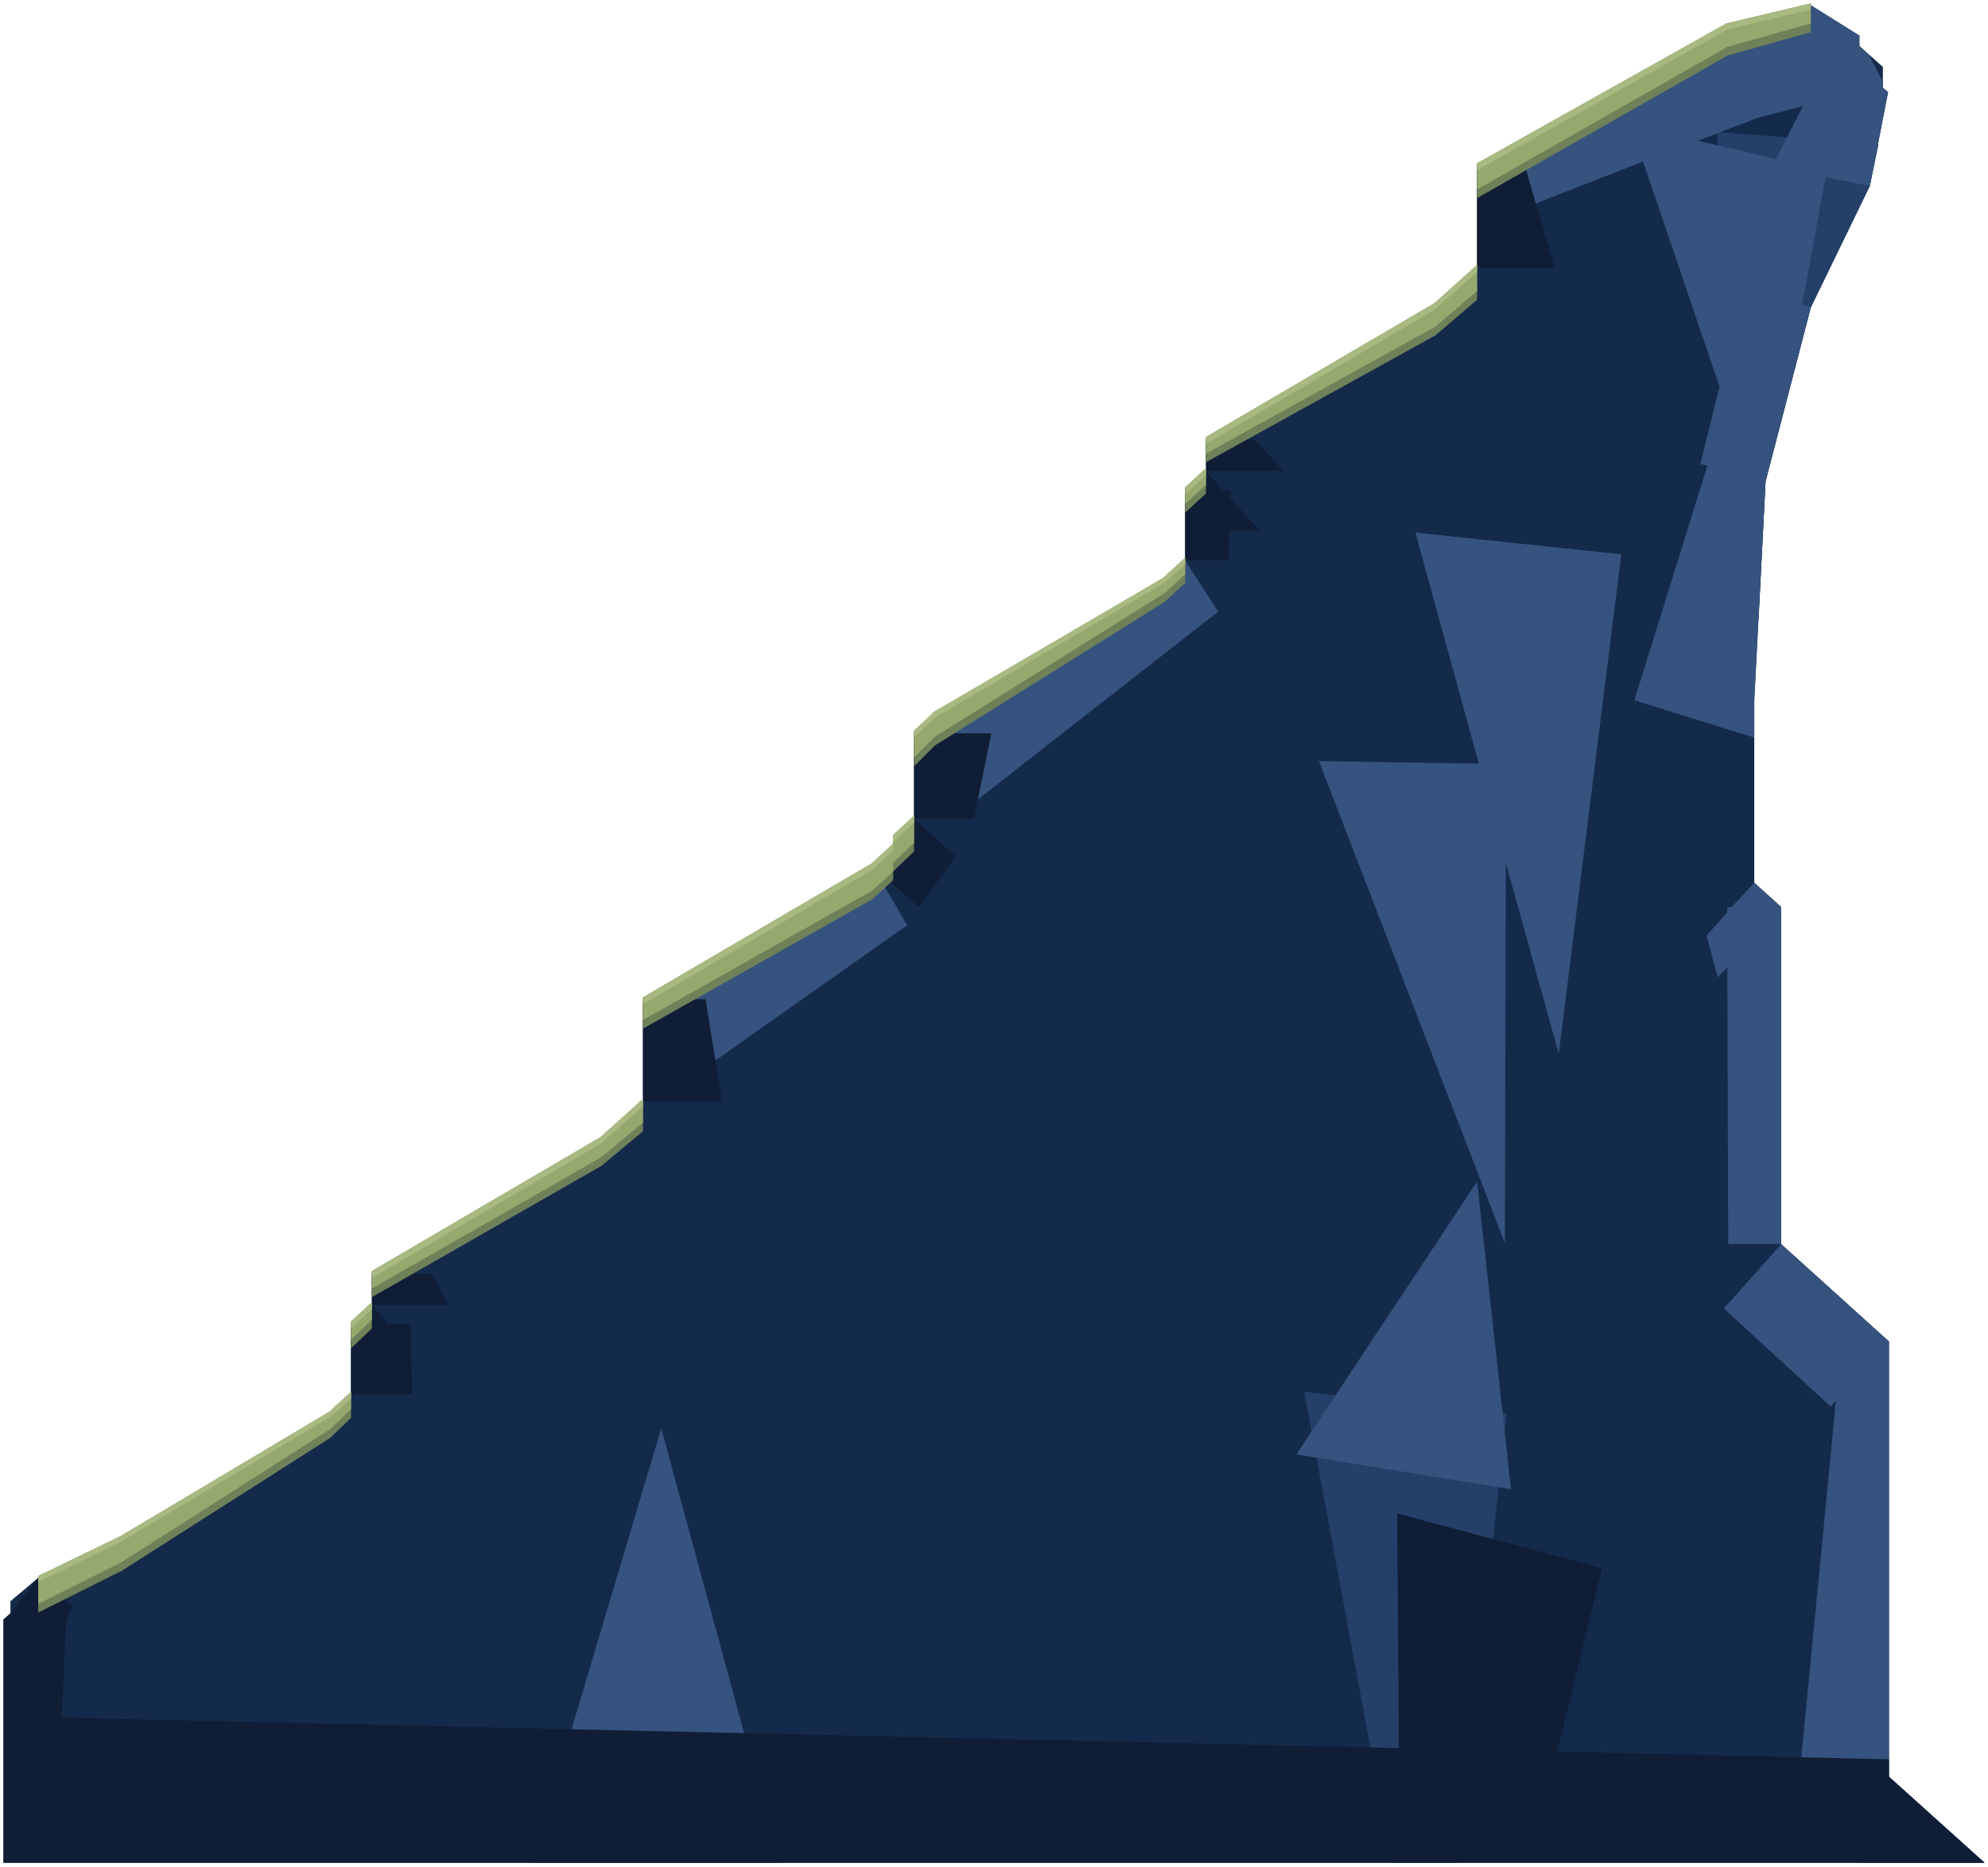
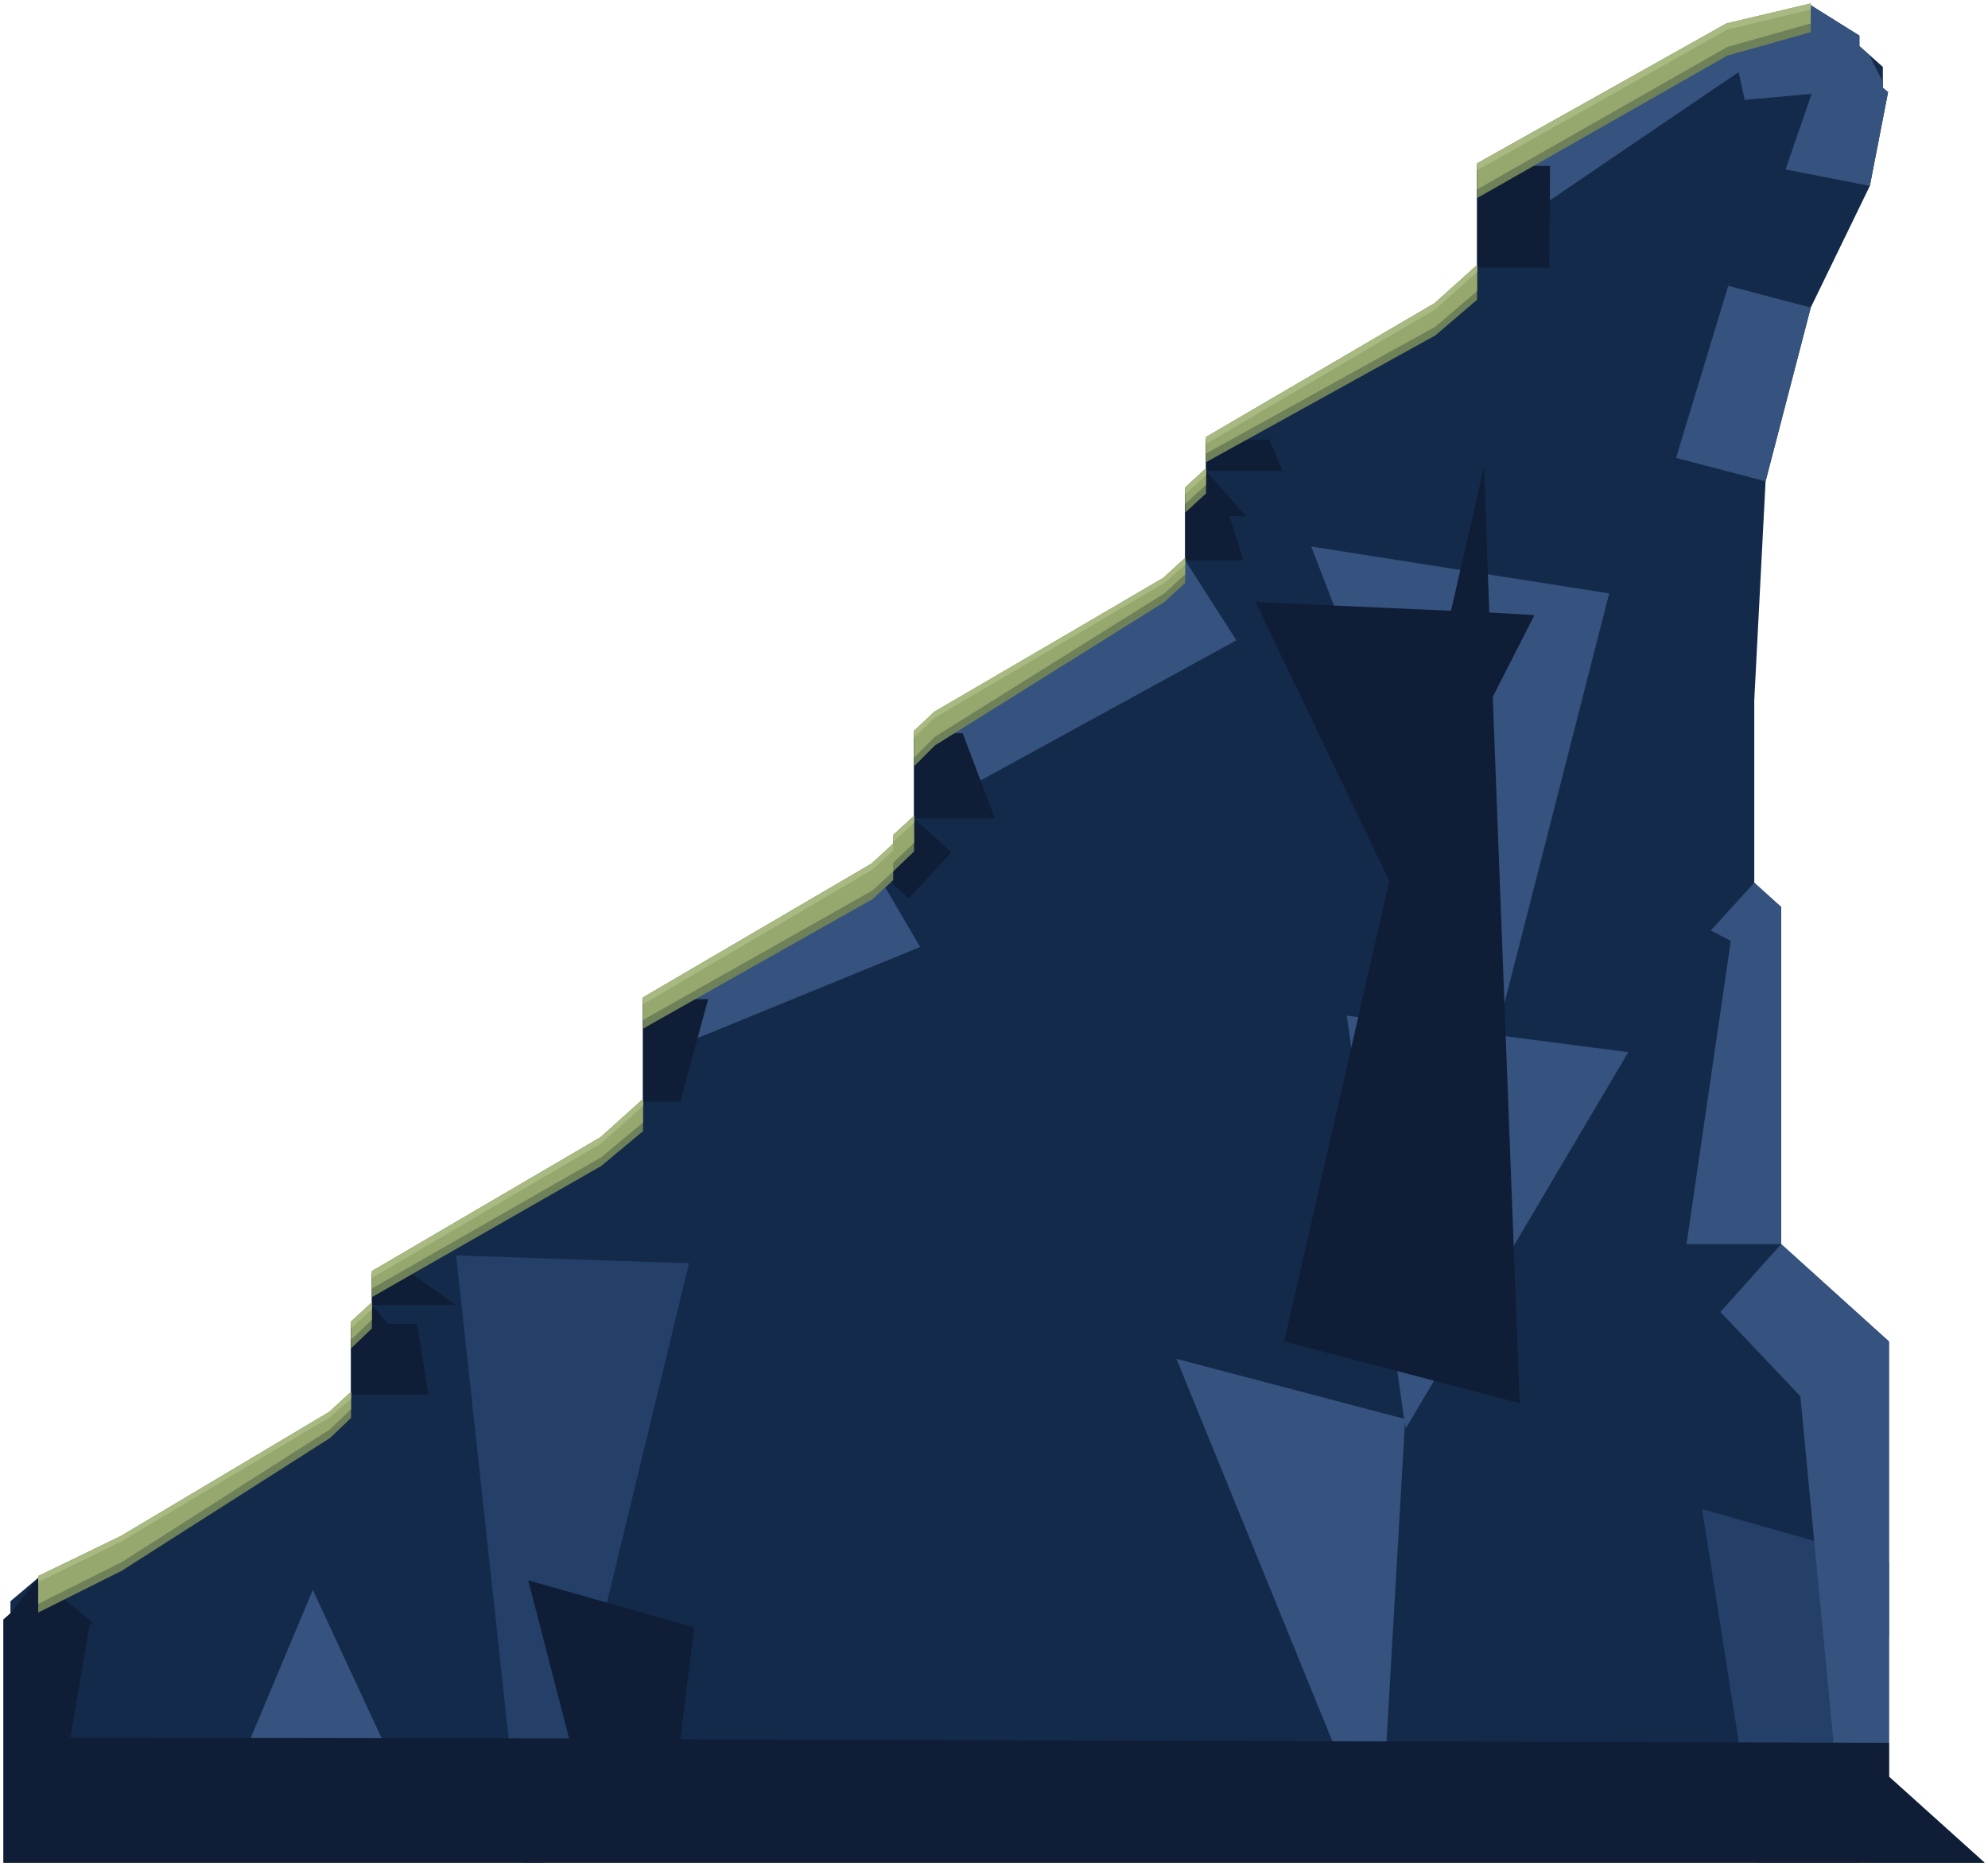
<svg xmlns="http://www.w3.org/2000/svg" width="2288" height="2148" viewBox="516 5556 2288 2148">
  <path d="M560 7372 L528 7399 L528 7413 L520 7420 L520 7700 L2800 7700 L2690 7601 L2690 7100 L2566 6988 L2566 6600 L2535 6572 L2535 6362 L2548 6110 L2600 5910 L2668 5770 L2689 5662 L2683 5657 L2683 5633 L2656 5609 L2656 5597 L2600 5562 L2504 5584 L2216 5747 L2216 5864 L2168 5907 L1904 6062 L1904 6098 L1880 6120 L1880 6201 L1856 6222 L1592 6377 L1568 6400 L1568 6498 L1544 6520 L1544 6530 L1520 6552 L1256 6706 L1256 6824 L1208 6867 L944 7022 L944 7058 L920 7080 L920 7161 L896 7182 L656 7326 Z" fill="#142a4b" />
-   <path d="M2194 7700 L2250 7183 L2017 7158 L2118 7700 Z M2548 6110 L2600 5910 L2668 5770 L2678 5722 L2492 5708 L2538 6272 L2540 6269 Z" fill="#244069" />
-   <path d="M1413 7700 L1277 7200 L1128 7700 Z M2800 7700 L2690 7601 L2631 7667 L2656 7700 Z M2690 7100 L2566 6988 L2500 7062 L2623 7175 L2629 7168 L2587 7601 L2690 7601 Z M2566 6600 L2535 6572 L2509 6600 L2504 6600 L2504 6606 L2480 6633 L2493 6681 L2504 6669 L2505 6988 L2566 6988 Z M2535 6362 L2548 6110 L2600 5910 L2590 5907 L2617 5760 L2668 5770 L2689 5662 L2683 5657 L2683 5650 L2667 5619 L2656 5609 L2656 5597 L2600 5562 L2504 5584 L2216 5747 L2248 5804 L2407 5742 L2495 6001 L2473 6090 L2481 6092 L2397 6362 L2535 6405 Z M2538 5692 L2591 5678 L2560 5739 L2470 5718 Z M1856 6222 L1736 6292 L1568 6400 L1625 6489 L1918 6260 L1880 6201 Z M1256 6706 L1309 6798 L1560 6621 L1520 6552 Z M2034 6432 L2248 6987 L2249 6549 L2310 6769 L2382 6194 L2145 6169 L2218 6435 Z M2216 6916 L2008 7230 L2255 7270 Z" fill="#35537e" />
-   <path d="M528 7413 L520 7420 L520 7700 L2800 7700 L2690 7601 L2690 7581 L2308 7572 L2360 7361 L2124 7298 L2126 7568 L587 7533 L592 7424 L599 7404 L560 7372 Z M2216 5864 L2305 5864 L2271 5747 L2216 5747 Z M1904 6098 L1993 6098 L1960 6062 L1904 6062 Z M1880 6120 L1880 6201 L1930 6201 L1931 6167 L1965 6166 L1932 6130 L1932 6120 L1923 6120 L1904 6098 Z M1568 6498 L1637 6498 L1657 6400 L1568 6400 Z M1544 6530 L1520 6552 L1573 6600 L1616 6542 L1568 6498 L1544 6525 Z M1256 6824 L1347 6824 L1328 6706 L1256 6706 Z M944 7058 L1032 7058 L1013 7022 L944 7022 Z M920 7080 L920 7161 L990 7161 L989 7080 L963 7080 L944 7058 Z" fill="#0f1d36" />
+   <path d="M1142 7700 L1309 7010 L1041 7001 L1117 7700 Z M2656 7700 L2690 7439 L2690 7354 L2475 7293 L2539 7700 Z" fill="#244069" />
+   <path d="M2800 7700 L2690 7601 L2622 7676 L2665 7700 Z M2690 7100 L2566 6988 L2496 7066 L2588 7163 L2630 7601 L2690 7601 Z M2566 6600 L2535 6572 L2485 6627 L2508 6639 L2457 6988 L2566 6988 Z M2600 5910 L2505 5885 L2445 6083 L2548 6110 Z M2689 5662 L2683 5657 L2683 5650 L2667 5619 L2656 5609 L2656 5597 L2600 5562 L2504 5584 L2216 5747 L2255 5817 L2517 5639 L2524 5671 L2601 5664 L2571 5751 L2668 5770 Z M1856 6222 L1736 6292 L1568 6400 L1614 6471 L1939 6293 L1880 6201 Z M1256 6706 L1289 6763 L1575 6646 L1520 6552 Z M2368 6239 L2025 6185 L2240 6740 Z M2134 7200 L2390 6767 L2066 6725 L2132 7189 L1870 7120 L2104 7694 L2133 7193 Z M1019 7694 L876 7386 L754 7677 Z" fill="#35537e" />
+   <path d="M528 7413 L520 7420 L520 7700 L2800 7700 L2690 7601 L2690 7562 L1299 7558 L1315 7429 L1124 7375 L1171 7557 L597 7556 L619 7427 L623 7424 L560 7372 Z M2216 5864 L2299 5864 L2300 5747 L2216 5747 Z M1904 6098 L1992 6098 L1977 6062 L1904 6062 Z M1880 6120 L1880 6201 L1947 6201 L1931 6150 L1950 6150 L1904 6098 Z M1568 6498 L1661 6498 L1624 6400 L1568 6400 Z M1544 6530 L1520 6552 L1562 6590 L1611 6537 L1568 6498 L1544 6525 Z M1256 6824 L1299 6824 L1331 6706 L1256 6706 Z M944 7058 L1040 7058 L990 7022 L944 7022 Z M920 7080 L920 7161 L1009 7161 L996 7080 L963 7080 L944 7058 Z M2186 6259 L1961 6249 L2115 6570 L1994 7100 L2265 7171 L2234 6358 L2282 6264 L2230 6261 L2224 6093 Z" fill="#0f1d36" />
  <path d="M2600 5560 L2503 5583 L2216 5744 L2216 5784 L2504 5620 L2600 5593 Z M2216 5861 L2167 5905 L1904 6059 L1904 6088 L2168 5942 L2216 5901 Z M1904 6095 L1880 6117 L1880 6146 L1904 6124 Z M1880 6198 L1855 6221 L1591 6376 L1568 6397 L1568 6438 L1592 6414 L1856 6249 L1880 6227 Z M1568 6495 L1544 6517 L1544 6527 L1519 6550 L1256 6704 L1256 6740 L1520 6591 L1544 6569 L1544 6559 L1568 6536 Z M1256 6821 L1207 6865 L944 7019 L944 7049 L1208 6898 L1256 6858 Z M944 7055 L920 7077 L920 7108 L944 7085 Z M920 7158 L895 7181 L655 7324 L560 7370 L560 7412 L656 7364 L896 7211 L920 7188 Z" fill="#6f8158" />
  <path d="M2600 5560 L2503 5583 L2216 5744 L2216 5774 L2504 5610 L2600 5583 Z M2216 5861 L2167 5905 L1904 6059 L1904 6078 L2168 5932 L2216 5891 Z M1904 6095 L1880 6117 L1880 6136 L1904 6114 Z M1880 6198 L1855 6221 L1591 6376 L1568 6397 L1568 6428 L1592 6404 L1856 6239 L1880 6217 Z M1568 6495 L1544 6517 L1544 6527 L1519 6550 L1256 6704 L1256 6730 L1520 6581 L1544 6559 L1544 6549 L1568 6526 Z M1256 6821 L1207 6865 L944 7019 L944 7039 L1208 6888 L1256 6848 Z M944 7055 L920 7077 L920 7098 L944 7075 Z M920 7158 L895 7181 L655 7324 L560 7370 L560 7402 L656 7354 L896 7201 L920 7178 Z" fill="#96a86e" />
  <path d="M2600 5560 L2503 5583 L2216 5744 L2216 5752 L2504 5590 L2600 5567 Z M2216 5861 L2167 5905 L1904 6059 L1904 6067 L2168 5912 L2216 5869 Z M1904 6095 L1880 6117 L1880 6125 L1904 6103 Z M1880 6198 L1855 6221 L1591 6375 L1568 6397 L1568 6405 L1592 6382 L1856 6227 L1880 6206 Z M1568 6495 L1544 6517 L1544 6525 L1568 6503 Z M1544 6527 L1519 6550 L1256 6704 L1256 6712 L1520 6557 L1544 6535 Z M1256 6821 L1207 6865 L944 7019 L944 7027 L1208 6872 L1256 6829 Z M944 7055 L920 7077 L920 7085 L944 7063 Z M920 7158 L895 7181 L655 7324 L560 7370 L560 7377 L656 7330 L896 7187 L920 7166 Z" fill="#a8b981" />
</svg>
